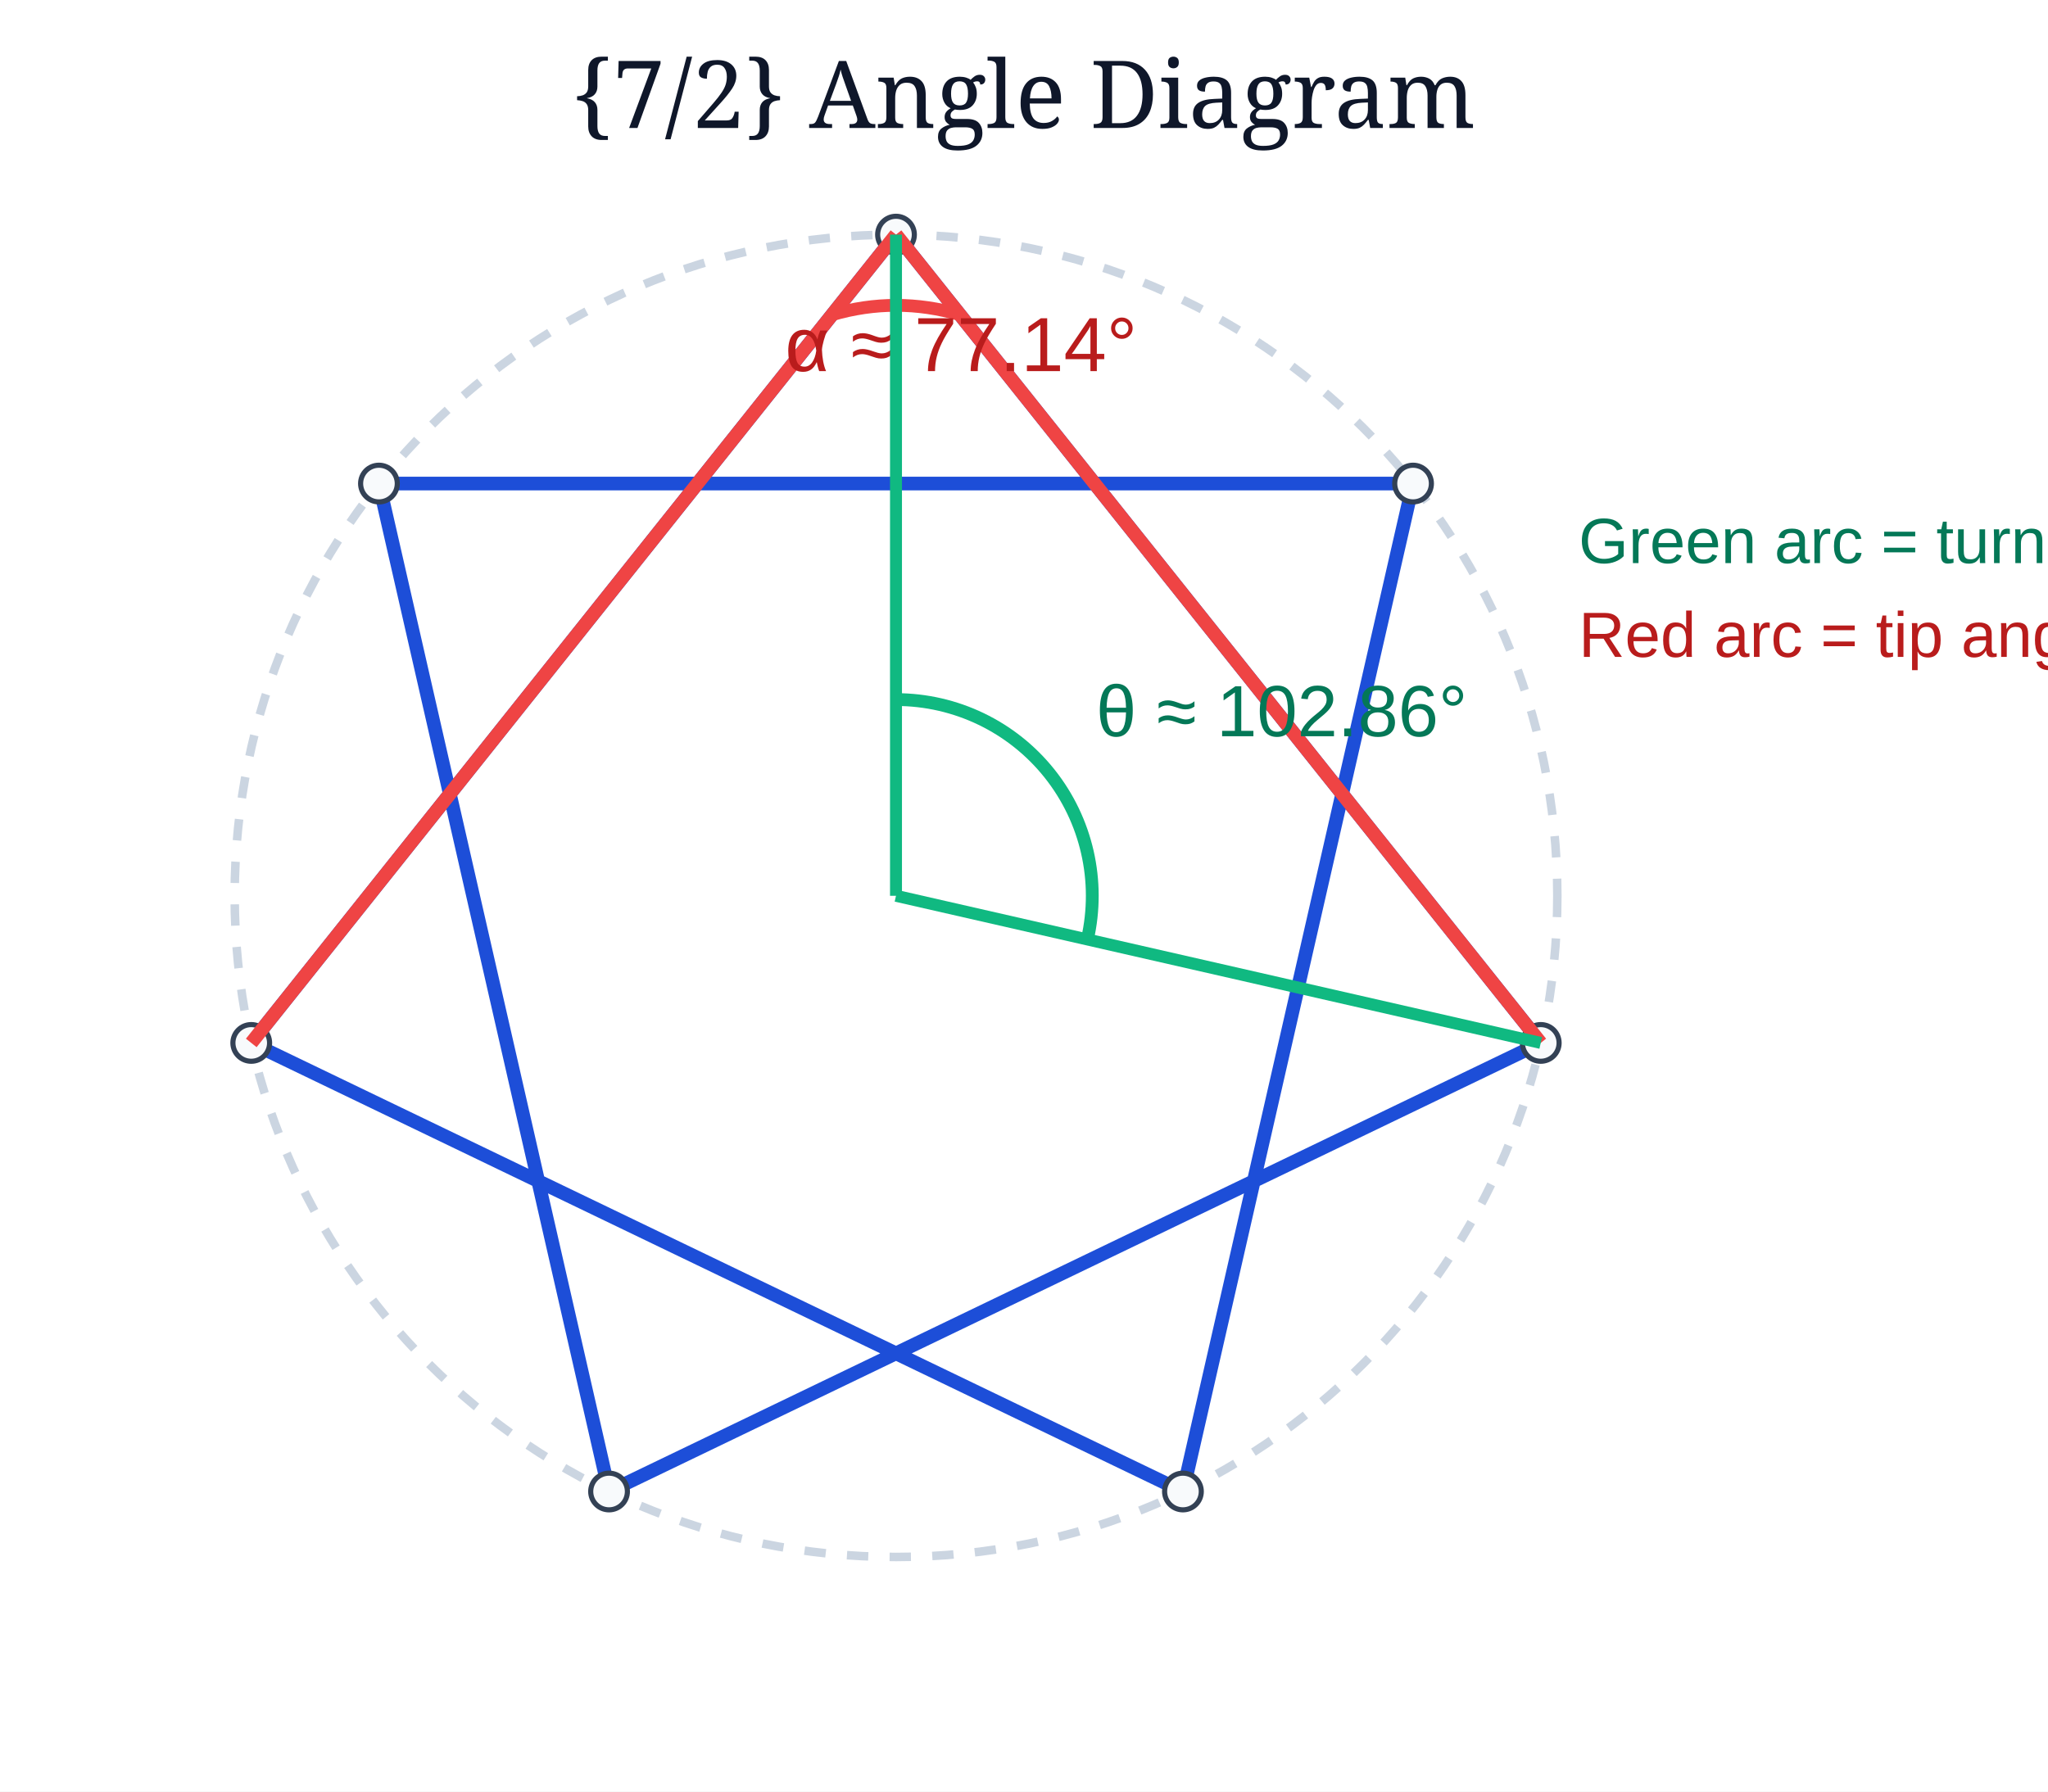
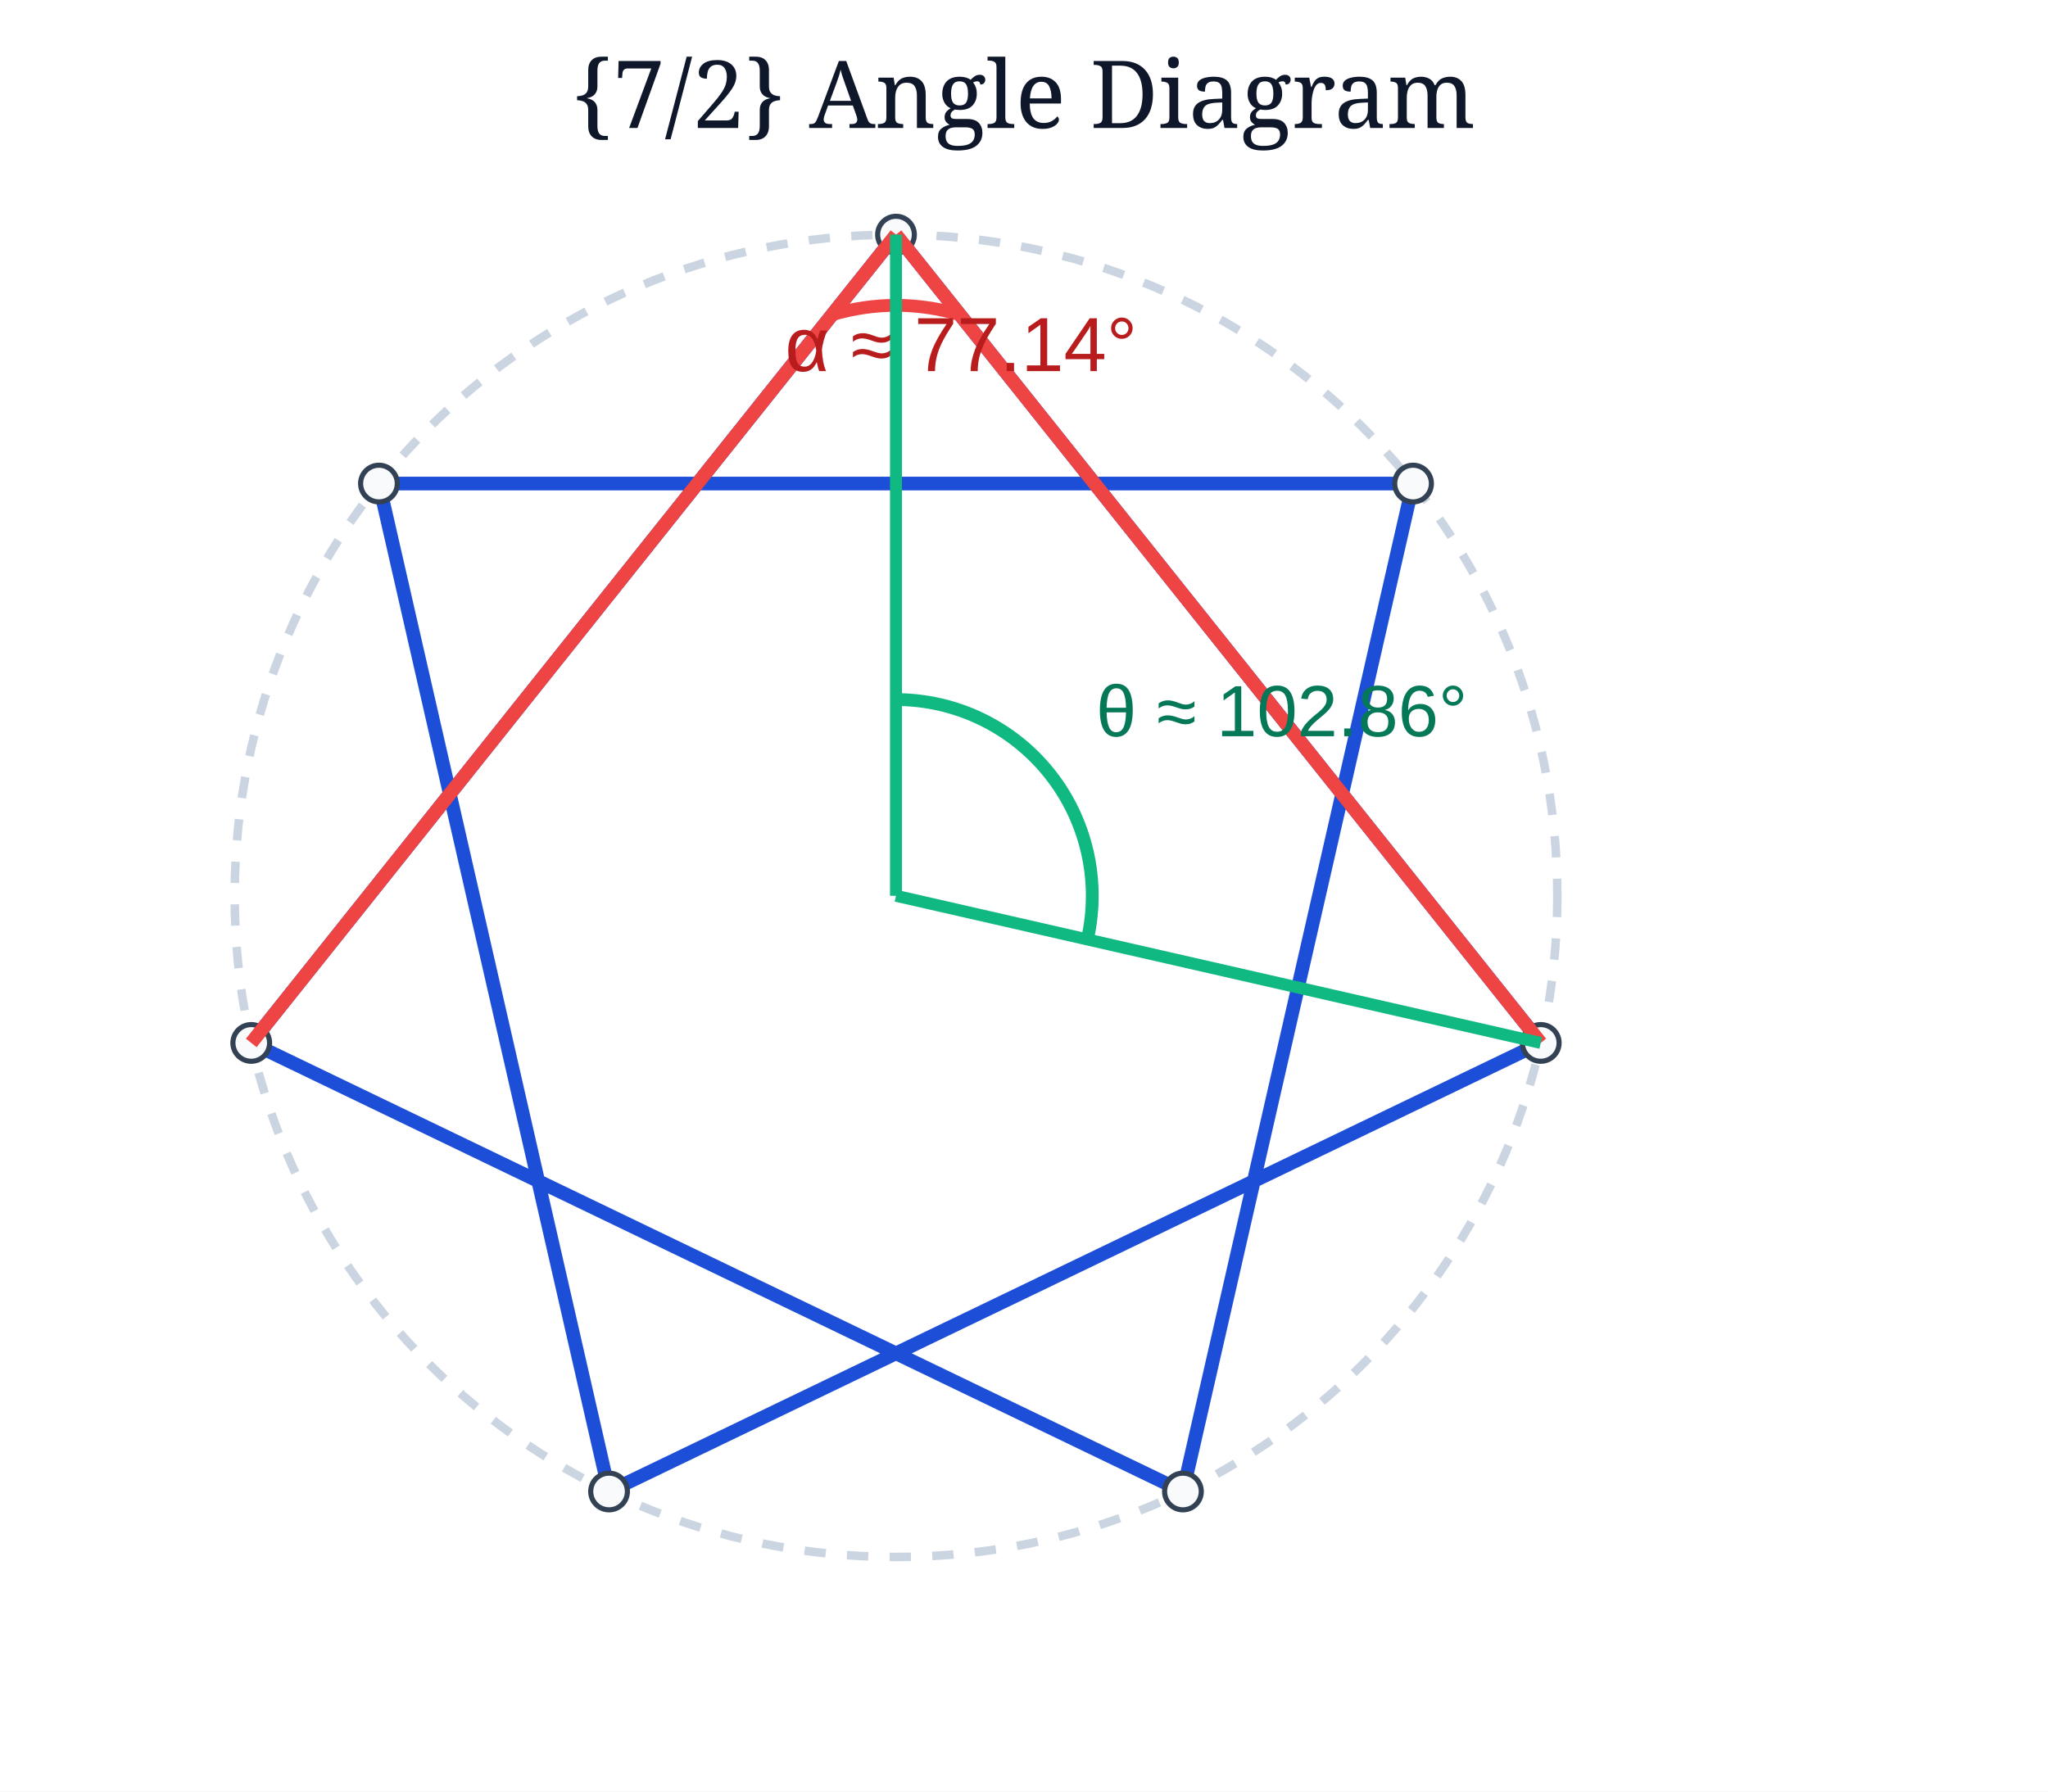
<svg xmlns="http://www.w3.org/2000/svg" width="480" height="420" viewBox="0 0 480 420">
  <rect x="0" y="0" width="480" height="420" fill="white" />
  <text x="240" y="30" text-anchor="middle" font-family="Georgia, serif" font-size="22" fill="#0f172a">{7/2} Angle Diagram</text>
  <circle cx="210" cy="210" r="155" fill="none" stroke="#cbd5e1" stroke-width="2" stroke-dasharray="5 5" />
  <path d="M 210.00 55.00 L 361.11 244.49 L 142.75 349.65 L 88.82 113.36 L 331.18 113.36 L 277.25 349.65 L 58.89 244.49 Z" fill="none" stroke="#1d4ed8" stroke-width="3.2" />
  <circle cx="210" cy="55" r="4.3" fill="#f8fafc" stroke="#334155" stroke-width="1.2" />
  <circle cx="331.184" cy="113.359" r="4.3" fill="#f8fafc" stroke="#334155" stroke-width="1.2" />
  <circle cx="361.114" cy="244.491" r="4.3" fill="#f8fafc" stroke="#334155" stroke-width="1.2" />
  <circle cx="277.252" cy="349.65" r="4.3" fill="#f8fafc" stroke="#334155" stroke-width="1.2" />
  <circle cx="142.748" cy="349.65" r="4.3" fill="#f8fafc" stroke="#334155" stroke-width="1.2" />
  <circle cx="58.886" cy="244.491" r="4.3" fill="#f8fafc" stroke="#334155" stroke-width="1.2" />
  <circle cx="88.816" cy="113.359" r="4.3" fill="#f8fafc" stroke="#334155" stroke-width="1.2" />
  <line x1="210.00" y1="55.00" x2="361.11" y2="244.49" stroke="#ef4444" stroke-width="3.2" />
  <line x1="210.00" y1="55.00" x2="58.89" y2="244.49" stroke="#ef4444" stroke-width="3.2" />
  <path d="M 224.96 73.76 Q 210.00 69.40 195.04 73.76" fill="none" stroke="#ef4444" stroke-width="3" />
  <text x="184.00" y="87.00" font-family="Arial, sans-serif" font-size="18" fill="#b91c1c">α ≈ 77.14°</text>
  <line x1="210.00" y1="210.00" x2="210.00" y2="55.00" stroke="#10b981" stroke-width="2.8" />
  <line x1="210.00" y1="210.00" x2="361.11" y2="244.49" stroke="#10b981" stroke-width="2.8" />
  <path d="M 210.00 164.00 A 46 46 0 0 1 254.85 220.24" fill="none" stroke="#10b981" stroke-width="3" />
  <text x="256.91" y="172.59" font-family="Arial, sans-serif" font-size="17" fill="#047857">θ ≈ 102.86°</text>
-   <text x="370" y="132" font-family="Arial, sans-serif" font-size="15" fill="#047857">Green arc = turning angle</text>
-   <text x="370" y="154" font-family="Arial, sans-serif" font-size="15" fill="#b91c1c">Red arc = tip angle</text>
</svg>
